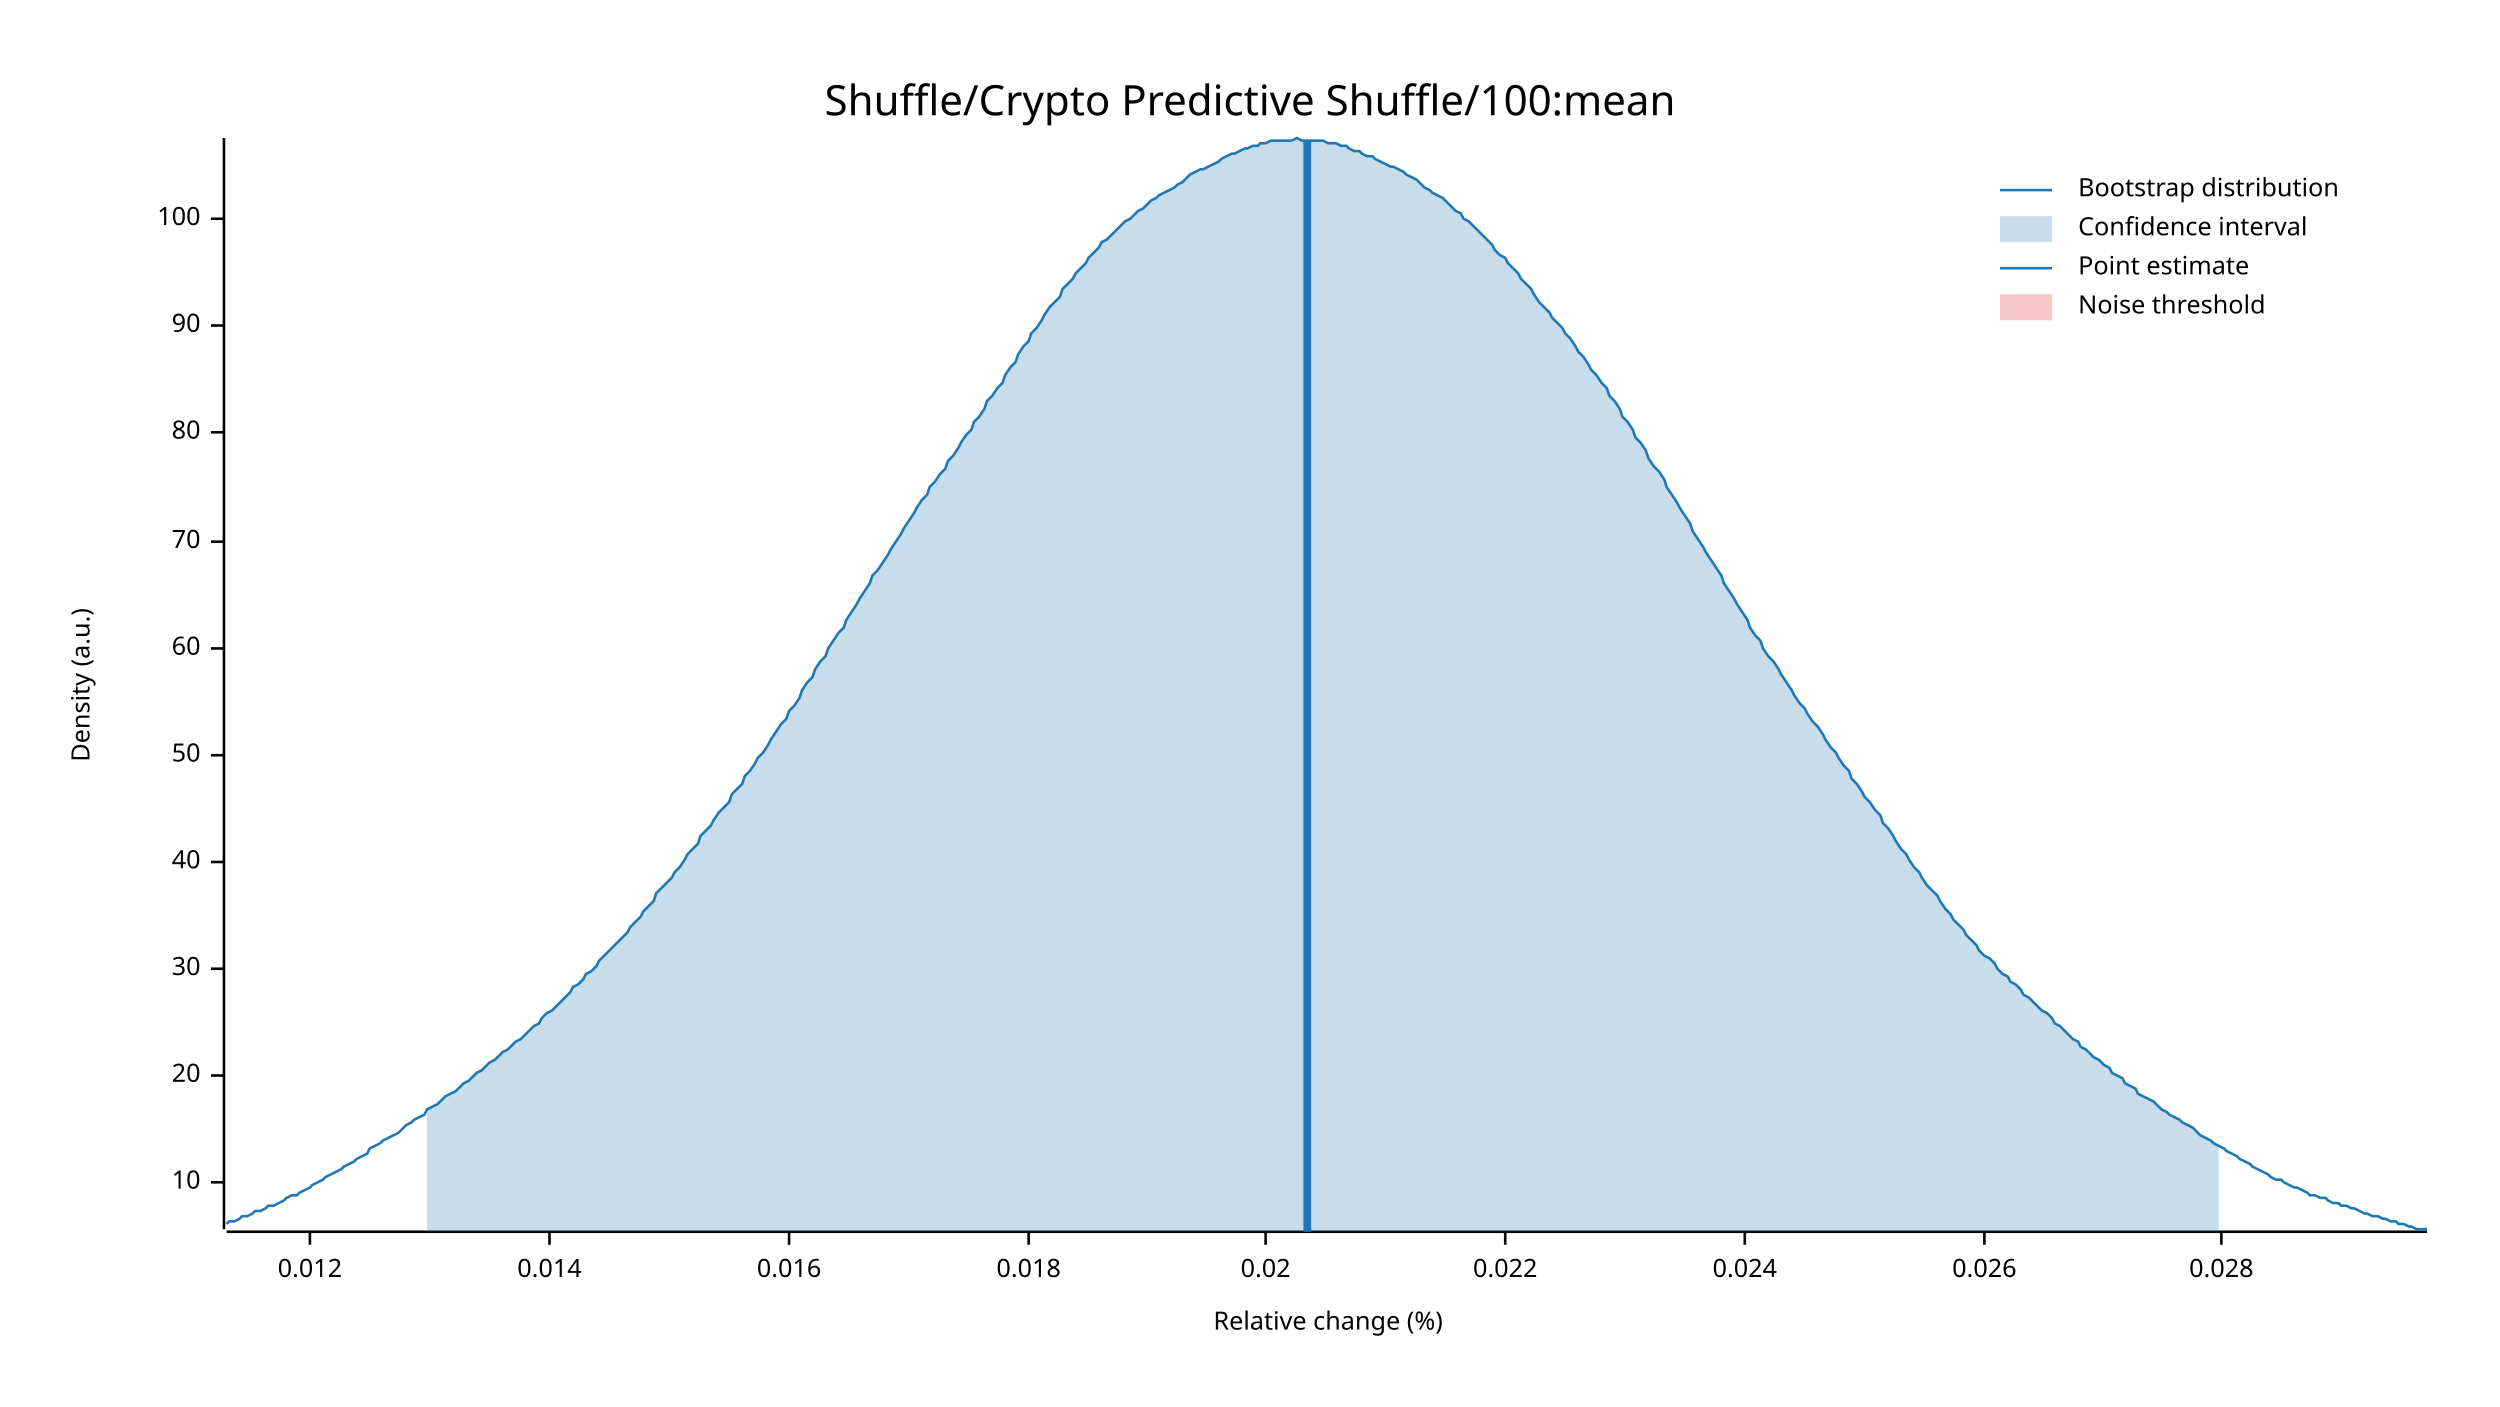
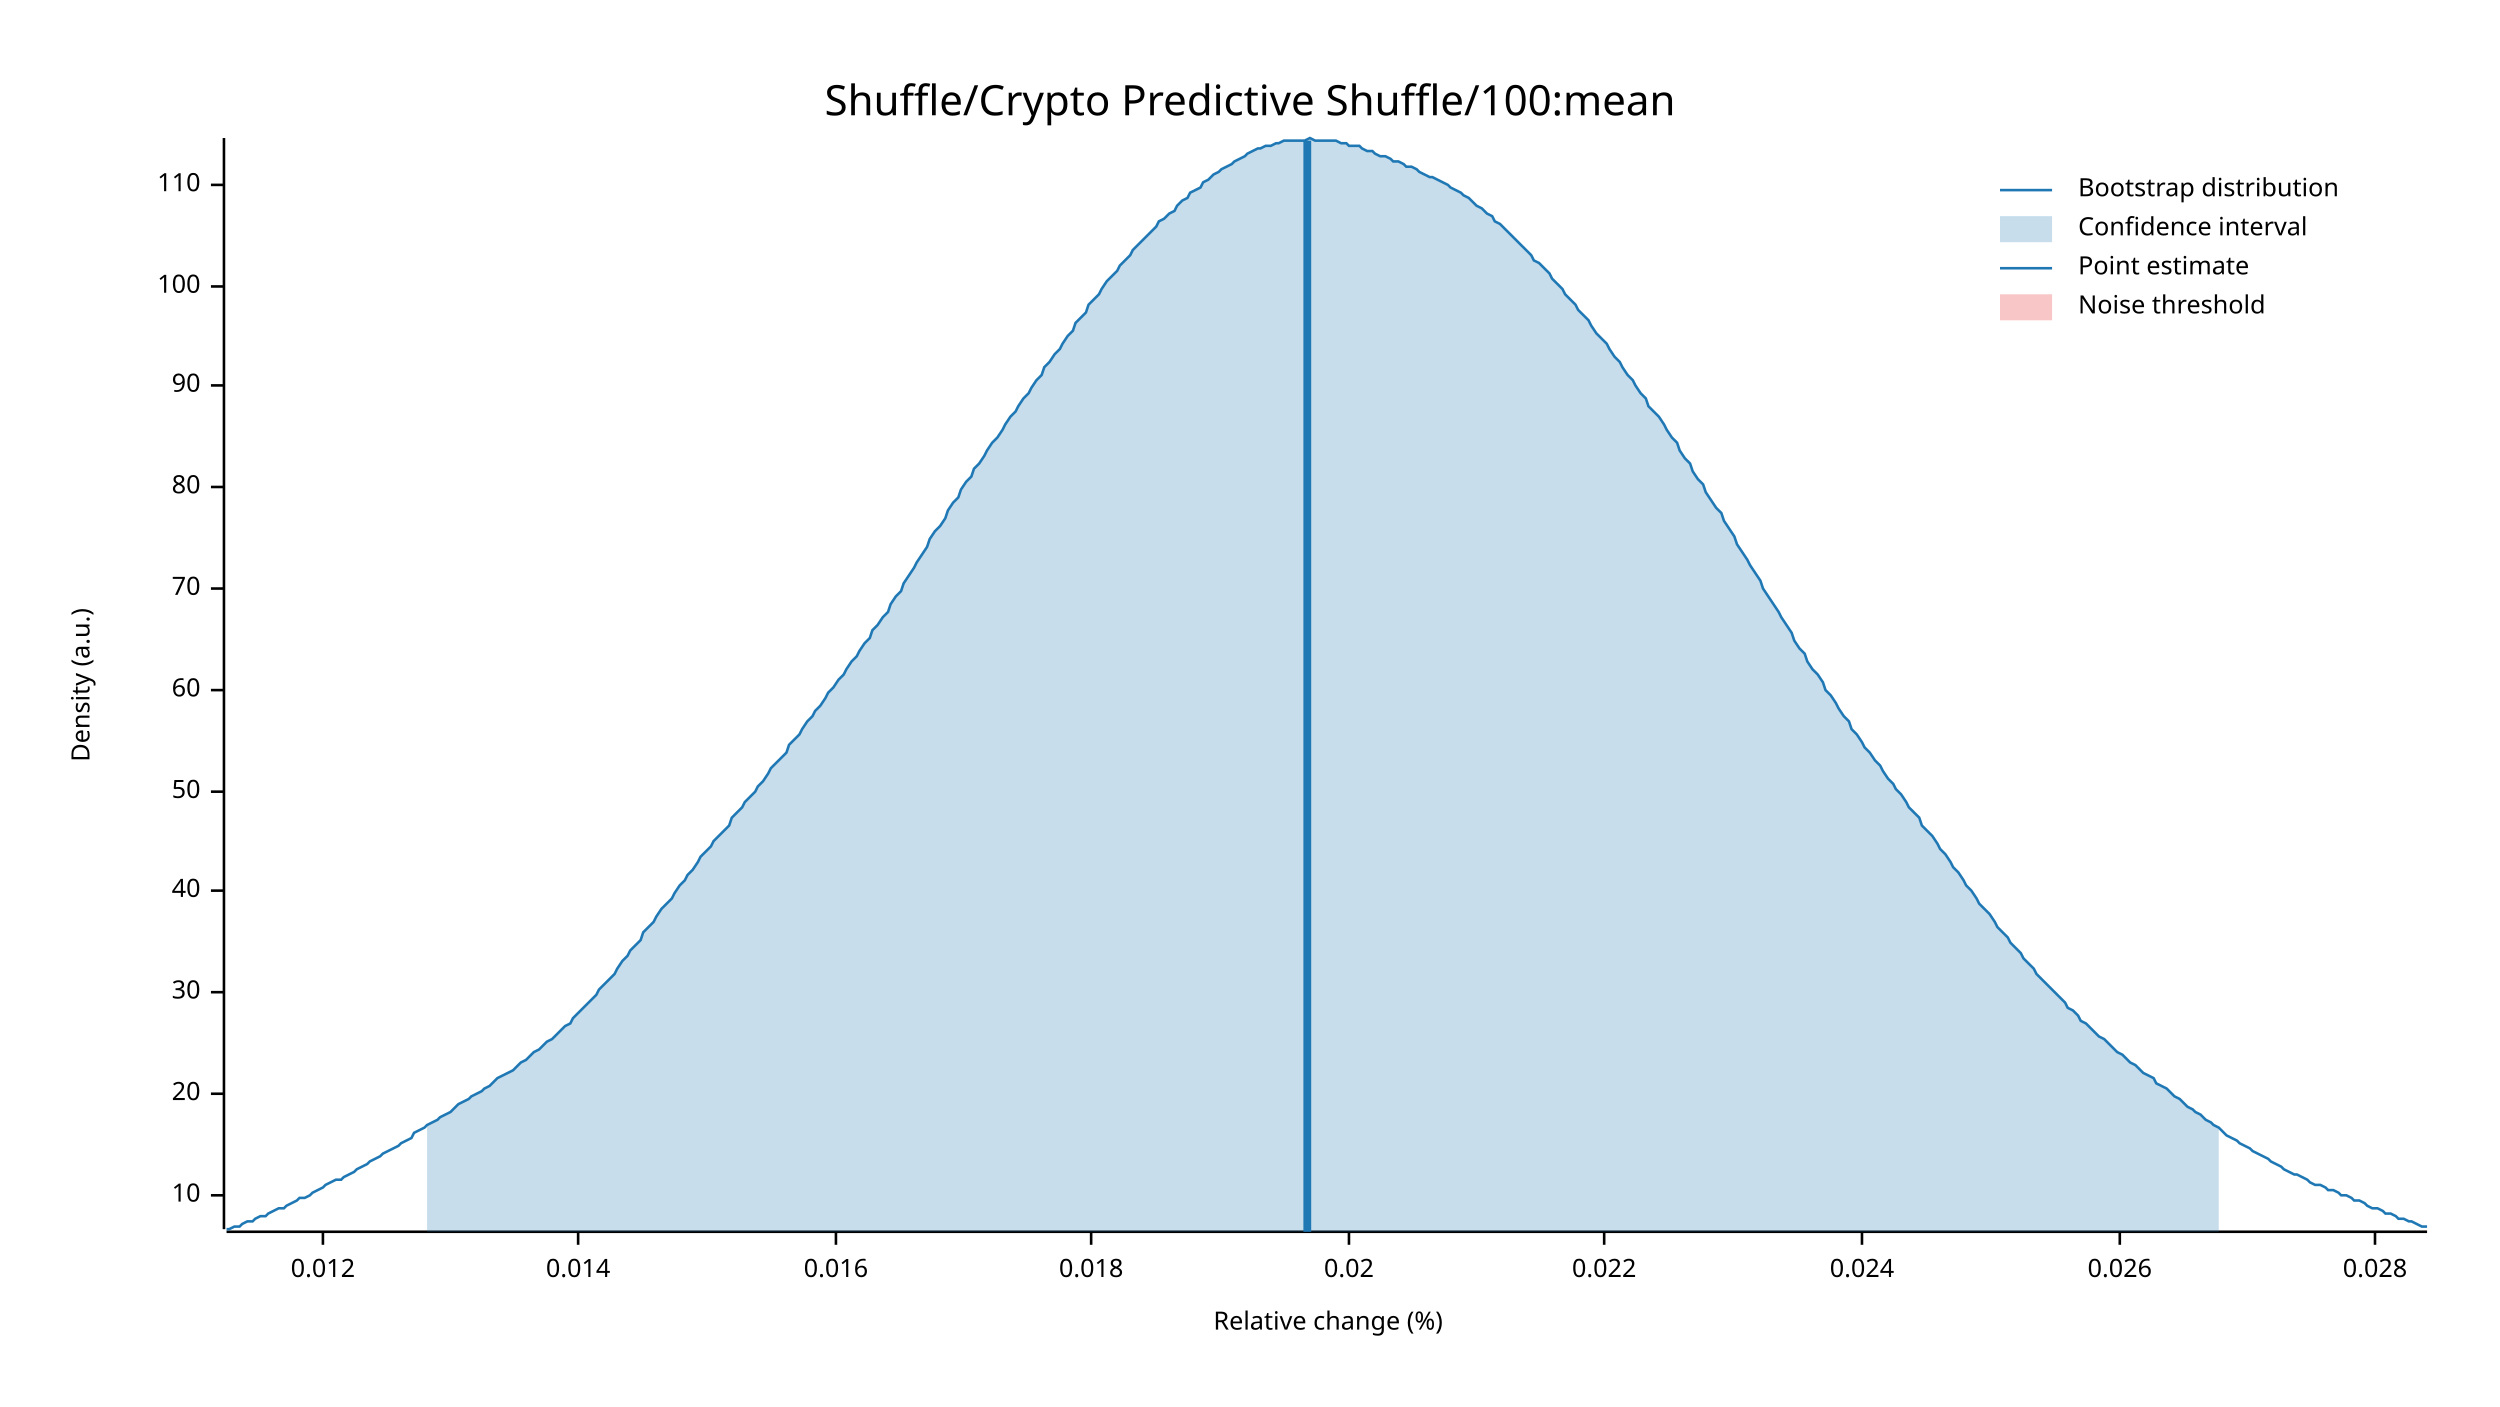
<svg xmlns="http://www.w3.org/2000/svg" width="960" height="540" viewBox="0 0 960 540">
  <text x="480" y="32" dy="0.76em" text-anchor="middle" font-family="sans-serif" font-size="16.129" opacity="1" fill="#000000">
Shuffle/Crypto Predictive Shuffle/100:mean
</text>
  <text x="27" y="263" dy="0.76em" text-anchor="middle" font-family="sans-serif" font-size="9.677" opacity="1" fill="#000000" transform="rotate(270, 27, 263)">
Density (a.u.)
</text>
  <text x="510" y="513" dy="-0.5ex" text-anchor="middle" font-family="sans-serif" font-size="9.677" opacity="1" fill="#000000">
Relative change (%)
</text>
  <polyline fill="none" opacity="1" stroke="#000000" stroke-width="1" points="86,53 86,472 " />
-   <text x="77" y="454" dy="0.5ex" text-anchor="end" font-family="sans-serif" font-size="9.677" opacity="1" fill="#000000">
+   <text x="77" y="459" dy="0.5ex" text-anchor="end" font-family="sans-serif" font-size="9.677" opacity="1" fill="#000000">
10
</text>
-   <polyline fill="none" opacity="1" stroke="#000000" stroke-width="1" points="81,454 86,454 " />
-   <text x="77" y="413" dy="0.5ex" text-anchor="end" font-family="sans-serif" font-size="9.677" opacity="1" fill="#000000">
+   <polyline fill="none" opacity="1" stroke="#000000" stroke-width="1" points="81,459 86,459 " />
+   <text x="77" y="420" dy="0.5ex" text-anchor="end" font-family="sans-serif" font-size="9.677" opacity="1" fill="#000000">
20
</text>
-   <polyline fill="none" opacity="1" stroke="#000000" stroke-width="1" points="81,413 86,413 " />
-   <text x="77" y="372" dy="0.5ex" text-anchor="end" font-family="sans-serif" font-size="9.677" opacity="1" fill="#000000">
+   <polyline fill="none" opacity="1" stroke="#000000" stroke-width="1" points="81,420 86,420 " />
+   <text x="77" y="381" dy="0.5ex" text-anchor="end" font-family="sans-serif" font-size="9.677" opacity="1" fill="#000000">
30
</text>
-   <polyline fill="none" opacity="1" stroke="#000000" stroke-width="1" points="81,372 86,372 " />
-   <text x="77" y="331" dy="0.5ex" text-anchor="end" font-family="sans-serif" font-size="9.677" opacity="1" fill="#000000">
+   <polyline fill="none" opacity="1" stroke="#000000" stroke-width="1" points="81,381 86,381 " />
+   <text x="77" y="342" dy="0.5ex" text-anchor="end" font-family="sans-serif" font-size="9.677" opacity="1" fill="#000000">
40
</text>
-   <polyline fill="none" opacity="1" stroke="#000000" stroke-width="1" points="81,331 86,331 " />
-   <text x="77" y="290" dy="0.5ex" text-anchor="end" font-family="sans-serif" font-size="9.677" opacity="1" fill="#000000">
+   <polyline fill="none" opacity="1" stroke="#000000" stroke-width="1" points="81,342 86,342 " />
+   <text x="77" y="304" dy="0.5ex" text-anchor="end" font-family="sans-serif" font-size="9.677" opacity="1" fill="#000000">
50
</text>
-   <polyline fill="none" opacity="1" stroke="#000000" stroke-width="1" points="81,290 86,290 " />
-   <text x="77" y="249" dy="0.5ex" text-anchor="end" font-family="sans-serif" font-size="9.677" opacity="1" fill="#000000">
+   <polyline fill="none" opacity="1" stroke="#000000" stroke-width="1" points="81,304 86,304 " />
+   <text x="77" y="265" dy="0.5ex" text-anchor="end" font-family="sans-serif" font-size="9.677" opacity="1" fill="#000000">
60
</text>
-   <polyline fill="none" opacity="1" stroke="#000000" stroke-width="1" points="81,249 86,249 " />
-   <text x="77" y="208" dy="0.5ex" text-anchor="end" font-family="sans-serif" font-size="9.677" opacity="1" fill="#000000">
+   <polyline fill="none" opacity="1" stroke="#000000" stroke-width="1" points="81,265 86,265 " />
+   <text x="77" y="226" dy="0.5ex" text-anchor="end" font-family="sans-serif" font-size="9.677" opacity="1" fill="#000000">
70
</text>
-   <polyline fill="none" opacity="1" stroke="#000000" stroke-width="1" points="81,208 86,208 " />
-   <text x="77" y="166" dy="0.5ex" text-anchor="end" font-family="sans-serif" font-size="9.677" opacity="1" fill="#000000">
+   <polyline fill="none" opacity="1" stroke="#000000" stroke-width="1" points="81,226 86,226 " />
+   <text x="77" y="187" dy="0.5ex" text-anchor="end" font-family="sans-serif" font-size="9.677" opacity="1" fill="#000000">
80
</text>
-   <polyline fill="none" opacity="1" stroke="#000000" stroke-width="1" points="81,166 86,166 " />
-   <text x="77" y="125" dy="0.5ex" text-anchor="end" font-family="sans-serif" font-size="9.677" opacity="1" fill="#000000">
+   <polyline fill="none" opacity="1" stroke="#000000" stroke-width="1" points="81,187 86,187 " />
+   <text x="77" y="148" dy="0.5ex" text-anchor="end" font-family="sans-serif" font-size="9.677" opacity="1" fill="#000000">
90
</text>
-   <polyline fill="none" opacity="1" stroke="#000000" stroke-width="1" points="81,125 86,125 " />
-   <text x="77" y="84" dy="0.5ex" text-anchor="end" font-family="sans-serif" font-size="9.677" opacity="1" fill="#000000">
+   <polyline fill="none" opacity="1" stroke="#000000" stroke-width="1" points="81,148 86,148 " />
+   <text x="77" y="110" dy="0.5ex" text-anchor="end" font-family="sans-serif" font-size="9.677" opacity="1" fill="#000000">
100
</text>
-   <polyline fill="none" opacity="1" stroke="#000000" stroke-width="1" points="81,84 86,84 " />
+   <polyline fill="none" opacity="1" stroke="#000000" stroke-width="1" points="81,110 86,110 " />
+   <text x="77" y="71" dy="0.5ex" text-anchor="end" font-family="sans-serif" font-size="9.677" opacity="1" fill="#000000">
+ 110
+ </text>
+   <polyline fill="none" opacity="1" stroke="#000000" stroke-width="1" points="81,71 86,71 " />
  <polyline fill="none" opacity="1" stroke="#000000" stroke-width="1" points="87,473 932,473 " />
-   <text x="119" y="483" dy="0.76em" text-anchor="middle" font-family="sans-serif" font-size="9.677" opacity="1" fill="#000000">
+   <text x="124" y="483" dy="0.76em" text-anchor="middle" font-family="sans-serif" font-size="9.677" opacity="1" fill="#000000">
0.012
</text>
-   <polyline fill="none" opacity="1" stroke="#000000" stroke-width="1" points="119,473 119,478 " />
-   <text x="211" y="483" dy="0.76em" text-anchor="middle" font-family="sans-serif" font-size="9.677" opacity="1" fill="#000000">
+   <polyline fill="none" opacity="1" stroke="#000000" stroke-width="1" points="124,473 124,478 " />
+   <text x="222" y="483" dy="0.76em" text-anchor="middle" font-family="sans-serif" font-size="9.677" opacity="1" fill="#000000">
0.014
</text>
-   <polyline fill="none" opacity="1" stroke="#000000" stroke-width="1" points="211,473 211,478 " />
-   <text x="303" y="483" dy="0.76em" text-anchor="middle" font-family="sans-serif" font-size="9.677" opacity="1" fill="#000000">
+   <polyline fill="none" opacity="1" stroke="#000000" stroke-width="1" points="222,473 222,478 " />
+   <text x="321" y="483" dy="0.76em" text-anchor="middle" font-family="sans-serif" font-size="9.677" opacity="1" fill="#000000">
0.016
</text>
-   <polyline fill="none" opacity="1" stroke="#000000" stroke-width="1" points="303,473 303,478 " />
-   <text x="395" y="483" dy="0.76em" text-anchor="middle" font-family="sans-serif" font-size="9.677" opacity="1" fill="#000000">
+   <polyline fill="none" opacity="1" stroke="#000000" stroke-width="1" points="321,473 321,478 " />
+   <text x="419" y="483" dy="0.76em" text-anchor="middle" font-family="sans-serif" font-size="9.677" opacity="1" fill="#000000">
0.018
</text>
-   <polyline fill="none" opacity="1" stroke="#000000" stroke-width="1" points="395,473 395,478 " />
-   <text x="486" y="483" dy="0.76em" text-anchor="middle" font-family="sans-serif" font-size="9.677" opacity="1" fill="#000000">
+   <polyline fill="none" opacity="1" stroke="#000000" stroke-width="1" points="419,473 419,478 " />
+   <text x="518" y="483" dy="0.76em" text-anchor="middle" font-family="sans-serif" font-size="9.677" opacity="1" fill="#000000">
0.02
</text>
-   <polyline fill="none" opacity="1" stroke="#000000" stroke-width="1" points="486,473 486,478 " />
-   <text x="578" y="483" dy="0.76em" text-anchor="middle" font-family="sans-serif" font-size="9.677" opacity="1" fill="#000000">
+   <polyline fill="none" opacity="1" stroke="#000000" stroke-width="1" points="518,473 518,478 " />
+   <text x="616" y="483" dy="0.76em" text-anchor="middle" font-family="sans-serif" font-size="9.677" opacity="1" fill="#000000">
0.022
</text>
-   <polyline fill="none" opacity="1" stroke="#000000" stroke-width="1" points="578,473 578,478 " />
-   <text x="670" y="483" dy="0.76em" text-anchor="middle" font-family="sans-serif" font-size="9.677" opacity="1" fill="#000000">
+   <polyline fill="none" opacity="1" stroke="#000000" stroke-width="1" points="616,473 616,478 " />
+   <text x="715" y="483" dy="0.76em" text-anchor="middle" font-family="sans-serif" font-size="9.677" opacity="1" fill="#000000">
0.024
</text>
-   <polyline fill="none" opacity="1" stroke="#000000" stroke-width="1" points="670,473 670,478 " />
-   <text x="762" y="483" dy="0.76em" text-anchor="middle" font-family="sans-serif" font-size="9.677" opacity="1" fill="#000000">
+   <polyline fill="none" opacity="1" stroke="#000000" stroke-width="1" points="715,473 715,478 " />
+   <text x="814" y="483" dy="0.76em" text-anchor="middle" font-family="sans-serif" font-size="9.677" opacity="1" fill="#000000">
0.026
</text>
-   <polyline fill="none" opacity="1" stroke="#000000" stroke-width="1" points="762,473 762,478 " />
-   <text x="853" y="483" dy="0.76em" text-anchor="middle" font-family="sans-serif" font-size="9.677" opacity="1" fill="#000000">
+   <polyline fill="none" opacity="1" stroke="#000000" stroke-width="1" points="814,473 814,478 " />
+   <text x="912" y="483" dy="0.76em" text-anchor="middle" font-family="sans-serif" font-size="9.677" opacity="1" fill="#000000">
0.028
</text>
-   <polyline fill="none" opacity="1" stroke="#000000" stroke-width="1" points="853,473 853,478 " />
-   <polyline fill="none" opacity="1" stroke="#1F78B4" stroke-width="1" points="87,470 88,469 90,469 92,468 93,467 95,467 97,466 98,465 100,465 102,464 103,463 105,463 107,462 109,461 110,460 112,459 114,459 115,458 117,457 119,456 120,455 122,454 124,453 125,452 127,451 129,450 131,449 132,448 134,447 136,446 137,445 139,444 141,443 142,441 144,440 146,439 147,438 149,437 151,436 153,435 154,434 156,432 158,431 159,430 161,429 163,428 164,426 166,425 168,424 169,423 171,421 173,420 175,419 176,418 178,416 180,415 181,414 183,412 185,411 186,410 188,408 190,407 191,406 193,404 195,403 197,401 198,400 200,399 202,397 203,396 205,394 207,393 208,391 210,389 212,388 214,386 215,385 217,383 219,381 220,379 222,378 224,376 225,374 227,373 229,371 230,369 232,367 234,365 236,363 237,362 239,360 241,358 242,356 244,354 246,352 247,350 249,348 251,346 252,343 254,341 256,339 258,337 259,335 261,333 263,330 264,328 266,326 268,324 269,321 271,319 273,317 274,315 276,312 278,310 280,308 281,305 283,303 285,301 286,298 288,296 290,293 291,291 293,289 295,286 296,284 298,281 300,278 302,276 303,273 305,271 307,268 308,265 310,262 312,260 313,257 315,254 317,252 318,249 320,246 322,243 324,241 325,238 327,235 329,232 330,230 332,227 334,224 335,221 337,219 339,216 341,213 342,211 344,208 346,205 347,203 349,200 351,197 352,195 354,192 356,190 357,187 359,185 361,182 363,180 364,177 366,175 368,172 369,170 371,167 373,165 374,162 376,160 378,157 379,154 381,152 383,149 385,147 386,144 388,141 390,139 391,136 393,133 395,131 396,128 398,126 400,123 401,121 403,118 405,116 407,114 408,111 410,109 412,107 413,105 415,103 417,101 418,99 420,97 422,95 423,93 425,92 427,90 429,88 430,87 432,85 434,84 435,83 437,81 439,80 440,79 442,77 444,76 445,75 447,74 449,73 451,72 452,71 454,70 456,68 457,67 459,66 461,65 462,65 464,64 466,63 468,62 469,61 471,60 473,59 474,59 476,58 478,57 479,57 481,56 483,56 484,55 486,55 488,54 490,54 491,54 493,54 495,54 496,54 498,53 500,54 501,54 503,54 505,54 506,54 508,54 510,55 512,55 513,55 515,56 517,56 518,57 520,58 522,58 523,59 525,60 527,60 528,61 530,62 532,63 534,64 535,64 537,65 539,66 540,67 542,68 544,69 545,70 547,72 549,73 550,74 552,75 554,76 556,78 557,79 559,81 561,82 562,84 564,85 566,87 567,88 569,90 571,92 573,94 574,96 576,98 578,99 579,101 581,103 583,105 584,107 586,109 588,111 589,113 591,116 593,118 595,120 596,122 598,124 600,126 601,128 603,130 605,133 606,135 608,137 610,140 611,142 613,144 615,147 617,149 618,152 620,154 622,157 623,160 625,162 627,165 628,168 630,170 632,173 633,176 635,179 637,181 639,184 640,187 642,190 644,193 645,195 647,198 649,201 650,204 652,207 654,210 655,212 657,215 659,218 661,221 662,224 664,227 666,230 667,232 669,235 671,238 672,241 674,244 676,246 677,249 679,252 681,254 683,257 684,259 686,262 688,265 689,267 691,270 693,272 694,274 696,277 698,279 700,282 701,284 703,287 705,289 706,291 708,294 710,296 711,299 713,301 715,304 716,306 718,308 720,311 722,313 723,316 725,318 727,321 728,323 730,326 732,328 733,330 735,333 737,335 738,337 740,340 742,342 744,344 745,346 747,349 749,351 750,353 752,355 754,357 755,359 757,361 759,363 760,365 762,367 764,368 766,370 767,372 769,374 771,375 772,377 774,378 776,380 777,382 779,383 781,385 782,386 784,388 786,389 788,391 789,393 791,394 793,396 794,397 796,399 798,400 799,402 801,403 803,405 804,406 806,407 808,409 810,410 811,412 813,413 815,414 816,416 818,417 820,418 821,420 823,421 825,422 827,423 828,424 830,426 832,427 833,428 835,429 837,430 838,431 840,432 842,433 843,434 845,436 847,437 849,438 850,439 852,440 854,441 855,442 857,443 859,444 860,445 862,446 864,447 865,448 867,449 869,450 871,451 872,452 874,453 876,453 877,454 879,455 881,456 882,456 884,457 886,458 887,459 889,459 891,460 893,460 894,461 896,462 898,462 899,463 901,463 903,464 904,464 906,465 908,466 909,466 911,467 913,467 915,468 916,468 918,469 920,469 921,470 923,470 925,471 926,471 928,472 930,472 932,472 " />
-   <polygon opacity="0.25" fill="#1F78B4" points="164,426 166,425 168,424 169,423 171,421 173,420 175,419 176,418 178,416 180,415 181,414 183,412 185,411 186,410 188,408 190,407 191,406 193,404 195,403 197,401 198,400 200,399 202,397 203,396 205,394 207,393 208,391 210,389 212,388 214,386 215,385 217,383 219,381 220,379 222,378 224,376 225,374 227,373 229,371 230,369 232,367 234,365 236,363 237,362 239,360 241,358 242,356 244,354 246,352 247,350 249,348 251,346 252,343 254,341 256,339 258,337 259,335 261,333 263,330 264,328 266,326 268,324 269,321 271,319 273,317 274,315 276,312 278,310 280,308 281,305 283,303 285,301 286,298 288,296 290,293 291,291 293,289 295,286 296,284 298,281 300,278 302,276 303,273 305,271 307,268 308,265 310,262 312,260 313,257 315,254 317,252 318,249 320,246 322,243 324,241 325,238 327,235 329,232 330,230 332,227 334,224 335,221 337,219 339,216 341,213 342,211 344,208 346,205 347,203 349,200 351,197 352,195 354,192 356,190 357,187 359,185 361,182 363,180 364,177 366,175 368,172 369,170 371,167 373,165 374,162 376,160 378,157 379,154 381,152 383,149 385,147 386,144 388,141 390,139 391,136 393,133 395,131 396,128 398,126 400,123 401,121 403,118 405,116 407,114 408,111 410,109 412,107 413,105 415,103 417,101 418,99 420,97 422,95 423,93 425,92 427,90 429,88 430,87 432,85 434,84 435,83 437,81 439,80 440,79 442,77 444,76 445,75 447,74 449,73 451,72 452,71 454,70 456,68 457,67 459,66 461,65 462,65 464,64 466,63 468,62 469,61 471,60 473,59 474,59 476,58 478,57 479,57 481,56 483,56 484,55 486,55 488,54 490,54 491,54 493,54 495,54 496,54 498,53 500,54 501,54 503,54 505,54 506,54 508,54 510,55 512,55 513,55 515,56 517,56 518,57 520,58 522,58 523,59 525,60 527,60 528,61 530,62 532,63 534,64 535,64 537,65 539,66 540,67 542,68 544,69 545,70 547,72 549,73 550,74 552,75 554,76 556,78 557,79 559,81 561,82 562,84 564,85 566,87 567,88 569,90 571,92 573,94 574,96 576,98 578,99 579,101 581,103 583,105 584,107 586,109 588,111 589,113 591,116 593,118 595,120 596,122 598,124 600,126 601,128 603,130 605,133 606,135 608,137 610,140 611,142 613,144 615,147 617,149 618,152 620,154 622,157 623,160 625,162 627,165 628,168 630,170 632,173 633,176 635,179 637,181 639,184 640,187 642,190 644,193 645,195 647,198 649,201 650,204 652,207 654,210 655,212 657,215 659,218 661,221 662,224 664,227 666,230 667,232 669,235 671,238 672,241 674,244 676,246 677,249 679,252 681,254 683,257 684,259 686,262 688,265 689,267 691,270 693,272 694,274 696,277 698,279 700,282 701,284 703,287 705,289 706,291 708,294 710,296 711,299 713,301 715,304 716,306 718,308 720,311 722,313 723,316 725,318 727,321 728,323 730,326 732,328 733,330 735,333 737,335 738,337 740,340 742,342 744,344 745,346 747,349 749,351 750,353 752,355 754,357 755,359 757,361 759,363 760,365 762,367 764,368 766,370 767,372 769,374 771,375 772,377 774,378 776,380 777,382 779,383 781,385 782,386 784,388 786,389 788,391 789,393 791,394 793,396 794,397 796,399 798,400 799,402 801,403 803,405 804,406 806,407 808,409 810,410 811,412 813,413 815,414 816,416 818,417 820,418 821,420 823,421 825,422 827,423 828,424 830,426 832,427 833,428 835,429 837,430 838,431 840,432 842,433 843,434 845,436 847,437 849,438 850,439 852,440 852,473 164,473 " />
+   <polyline fill="none" opacity="1" stroke="#000000" stroke-width="1" points="912,473 912,478 " />
+   <polyline fill="none" opacity="1" stroke="#1F78B4" stroke-width="1" points="87,472 88,472 90,471 92,471 93,470 95,469 97,469 98,468 100,467 102,467 103,466 105,465 107,464 109,464 110,463 112,462 114,461 115,460 117,460 119,459 120,458 122,457 124,456 125,455 127,454 129,453 131,453 132,452 134,451 136,450 137,449 139,448 141,447 142,446 144,445 146,444 147,443 149,442 151,441 153,440 154,439 156,438 158,437 159,435 161,434 163,433 164,432 166,431 168,430 169,429 171,428 173,427 175,425 176,424 178,423 180,422 181,421 183,420 185,419 186,418 188,417 190,415 191,414 193,413 195,412 197,411 198,410 200,408 202,407 203,406 205,404 207,403 208,402 210,400 212,399 214,397 215,396 217,394 219,393 220,391 222,389 224,387 225,386 227,384 229,382 230,380 232,378 234,376 236,374 237,372 239,369 241,367 242,365 244,363 246,361 247,358 249,356 251,354 252,352 254,349 256,347 258,345 259,343 261,340 263,338 264,336 266,334 268,331 269,329 271,327 273,325 274,323 276,321 278,319 280,317 281,314 283,312 285,310 286,308 288,306 290,304 291,302 293,300 295,297 296,295 298,293 300,291 302,289 303,286 305,284 307,282 308,280 310,277 312,275 313,273 315,271 317,268 318,266 320,264 322,261 324,259 325,257 327,254 329,252 330,250 332,247 334,245 335,242 337,240 339,237 341,235 342,232 344,229 346,227 347,224 349,221 351,218 352,216 354,213 356,210 357,207 359,204 361,202 363,199 364,196 366,193 368,191 369,188 371,185 373,183 374,180 376,178 378,175 379,173 381,170 383,168 385,165 386,163 388,160 390,158 391,156 393,153 395,151 396,149 398,146 400,144 401,141 403,139 405,136 407,134 408,132 410,129 412,127 413,124 415,122 417,120 418,117 420,115 422,113 423,111 425,108 427,106 429,104 430,102 432,100 434,98 435,96 437,94 439,92 440,91 442,89 444,87 445,85 447,84 449,82 451,81 452,79 454,77 456,76 457,74 459,73 461,72 462,70 464,69 466,67 468,66 469,65 471,64 473,63 474,62 476,61 478,60 479,59 481,58 483,57 484,57 486,56 488,56 490,55 491,55 493,54 495,54 496,54 498,54 500,54 501,54 503,53 505,54 506,54 508,54 510,54 512,54 513,54 515,55 517,55 518,56 520,56 522,56 523,57 525,58 527,58 528,59 530,60 532,60 534,61 535,62 537,62 539,63 540,64 542,64 544,65 545,66 547,67 549,68 550,68 552,69 554,70 556,71 557,72 559,73 561,74 562,75 564,76 566,78 567,79 569,80 571,82 573,83 574,85 576,86 578,88 579,89 581,91 583,93 584,94 586,96 588,98 589,100 591,101 593,103 595,105 596,107 598,109 600,111 601,113 603,115 605,117 606,119 608,121 610,123 611,125 613,128 615,130 617,132 618,134 620,137 622,139 623,141 625,144 627,146 628,148 630,151 632,153 633,156 635,158 637,160 639,163 640,165 642,168 644,170 645,173 647,176 649,178 650,181 652,184 654,186 655,189 657,192 659,195 661,197 662,200 664,203 666,206 667,209 669,212 671,215 672,217 674,220 676,223 677,226 679,229 681,232 683,235 684,237 686,240 688,243 689,246 691,249 693,251 694,254 696,257 698,259 700,262 701,265 703,267 705,270 706,272 708,275 710,277 711,280 713,282 715,285 716,287 718,289 720,292 722,294 723,296 725,299 727,301 728,303 730,305 732,308 733,310 735,312 737,314 738,317 740,319 742,321 744,324 745,326 747,328 749,331 750,333 752,335 754,338 755,340 757,342 759,345 760,347 762,349 764,351 766,354 767,356 769,358 771,360 772,362 774,364 776,366 777,368 779,370 781,372 782,374 784,376 786,378 788,380 789,381 791,383 793,385 794,387 796,388 798,390 799,392 801,393 803,395 804,396 806,398 808,399 810,401 811,402 813,404 815,405 816,406 818,408 820,409 821,410 823,412 825,413 827,414 828,416 830,417 832,418 833,419 835,421 837,422 838,423 840,425 842,426 843,427 845,428 847,430 849,431 850,432 852,433 854,435 855,436 857,437 859,438 860,439 862,440 864,441 865,442 867,443 869,444 871,445 872,446 874,447 876,448 877,449 879,450 881,451 882,451 884,452 886,453 887,454 889,455 891,455 893,456 894,457 896,457 898,458 899,459 901,459 903,460 904,461 906,461 908,462 909,463 911,464 913,464 915,465 916,466 918,466 920,467 921,468 923,468 925,469 926,469 928,470 930,471 932,471 " />
+   <polygon opacity="0.25" fill="#1F78B4" points="164,432 166,431 168,430 169,429 171,428 173,427 175,425 176,424 178,423 180,422 181,421 183,420 185,419 186,418 188,417 190,415 191,414 193,413 195,412 197,411 198,410 200,408 202,407 203,406 205,404 207,403 208,402 210,400 212,399 214,397 215,396 217,394 219,393 220,391 222,389 224,387 225,386 227,384 229,382 230,380 232,378 234,376 236,374 237,372 239,369 241,367 242,365 244,363 246,361 247,358 249,356 251,354 252,352 254,349 256,347 258,345 259,343 261,340 263,338 264,336 266,334 268,331 269,329 271,327 273,325 274,323 276,321 278,319 280,317 281,314 283,312 285,310 286,308 288,306 290,304 291,302 293,300 295,297 296,295 298,293 300,291 302,289 303,286 305,284 307,282 308,280 310,277 312,275 313,273 315,271 317,268 318,266 320,264 322,261 324,259 325,257 327,254 329,252 330,250 332,247 334,245 335,242 337,240 339,237 341,235 342,232 344,229 346,227 347,224 349,221 351,218 352,216 354,213 356,210 357,207 359,204 361,202 363,199 364,196 366,193 368,191 369,188 371,185 373,183 374,180 376,178 378,175 379,173 381,170 383,168 385,165 386,163 388,160 390,158 391,156 393,153 395,151 396,149 398,146 400,144 401,141 403,139 405,136 407,134 408,132 410,129 412,127 413,124 415,122 417,120 418,117 420,115 422,113 423,111 425,108 427,106 429,104 430,102 432,100 434,98 435,96 437,94 439,92 440,91 442,89 444,87 445,85 447,84 449,82 451,81 452,79 454,77 456,76 457,74 459,73 461,72 462,70 464,69 466,67 468,66 469,65 471,64 473,63 474,62 476,61 478,60 479,59 481,58 483,57 484,57 486,56 488,56 490,55 491,55 493,54 495,54 496,54 498,54 500,54 501,54 503,53 505,54 506,54 508,54 510,54 512,54 513,54 515,55 517,55 518,56 520,56 522,56 523,57 525,58 527,58 528,59 530,60 532,60 534,61 535,62 537,62 539,63 540,64 542,64 544,65 545,66 547,67 549,68 550,68 552,69 554,70 556,71 557,72 559,73 561,74 562,75 564,76 566,78 567,79 569,80 571,82 573,83 574,85 576,86 578,88 579,89 581,91 583,93 584,94 586,96 588,98 589,100 591,101 593,103 595,105 596,107 598,109 600,111 601,113 603,115 605,117 606,119 608,121 610,123 611,125 613,128 615,130 617,132 618,134 620,137 622,139 623,141 625,144 627,146 628,148 630,151 632,153 633,156 635,158 637,160 639,163 640,165 642,168 644,170 645,173 647,176 649,178 650,181 652,184 654,186 655,189 657,192 659,195 661,197 662,200 664,203 666,206 667,209 669,212 671,215 672,217 674,220 676,223 677,226 679,229 681,232 683,235 684,237 686,240 688,243 689,246 691,249 693,251 694,254 696,257 698,259 700,262 701,265 703,267 705,270 706,272 708,275 710,277 711,280 713,282 715,285 716,287 718,289 720,292 722,294 723,296 725,299 727,301 728,303 730,305 732,308 733,310 735,312 737,314 738,317 740,319 742,321 744,324 745,326 747,328 749,331 750,333 752,335 754,338 755,340 757,342 759,345 760,347 762,349 764,351 766,354 767,356 769,358 771,360 772,362 774,364 776,366 777,368 779,370 781,372 782,374 784,376 786,378 788,380 789,381 791,383 793,385 794,387 796,388 798,390 799,392 801,393 803,395 804,396 806,398 808,399 810,401 811,402 813,404 815,405 816,406 818,408 820,409 821,410 823,412 825,413 827,414 828,416 830,417 832,418 833,419 835,421 837,422 838,423 840,425 842,426 843,427 845,428 847,430 849,431 850,432 852,433 852,473 164,473 " />
  <polyline fill="none" opacity="1" stroke="#1F78B4" stroke-width="3" points="502,473 502,54 " />
  <rect x="509" y="53" width="0" height="419" opacity="0.1" fill="#E31A1C" stroke="none" />
  <text x="798" y="68" dy="0.76em" text-anchor="start" font-family="sans-serif" font-size="9.677" opacity="1" fill="#000000">
Bootstrap distribution
</text>
  <text x="798" y="83" dy="0.76em" text-anchor="start" font-family="sans-serif" font-size="9.677" opacity="1" fill="#000000">
Confidence interval
</text>
  <text x="798" y="98" dy="0.76em" text-anchor="start" font-family="sans-serif" font-size="9.677" opacity="1" fill="#000000">
Point estimate
</text>
  <text x="798" y="113" dy="0.76em" text-anchor="start" font-family="sans-serif" font-size="9.677" opacity="1" fill="#000000">
Noise threshold
</text>
  <polyline fill="none" opacity="1" stroke="#1F78B4" stroke-width="1" points="768,73 788,73 " />
  <rect x="768" y="83" width="20" height="10" opacity="0.25" fill="#1F78B4" stroke="none" />
  <polyline fill="none" opacity="1" stroke="#1F78B4" stroke-width="1" points="768,103 788,103 " />
  <rect x="768" y="113" width="20" height="10" opacity="0.25" fill="#E31A1C" stroke="none" />
</svg>
